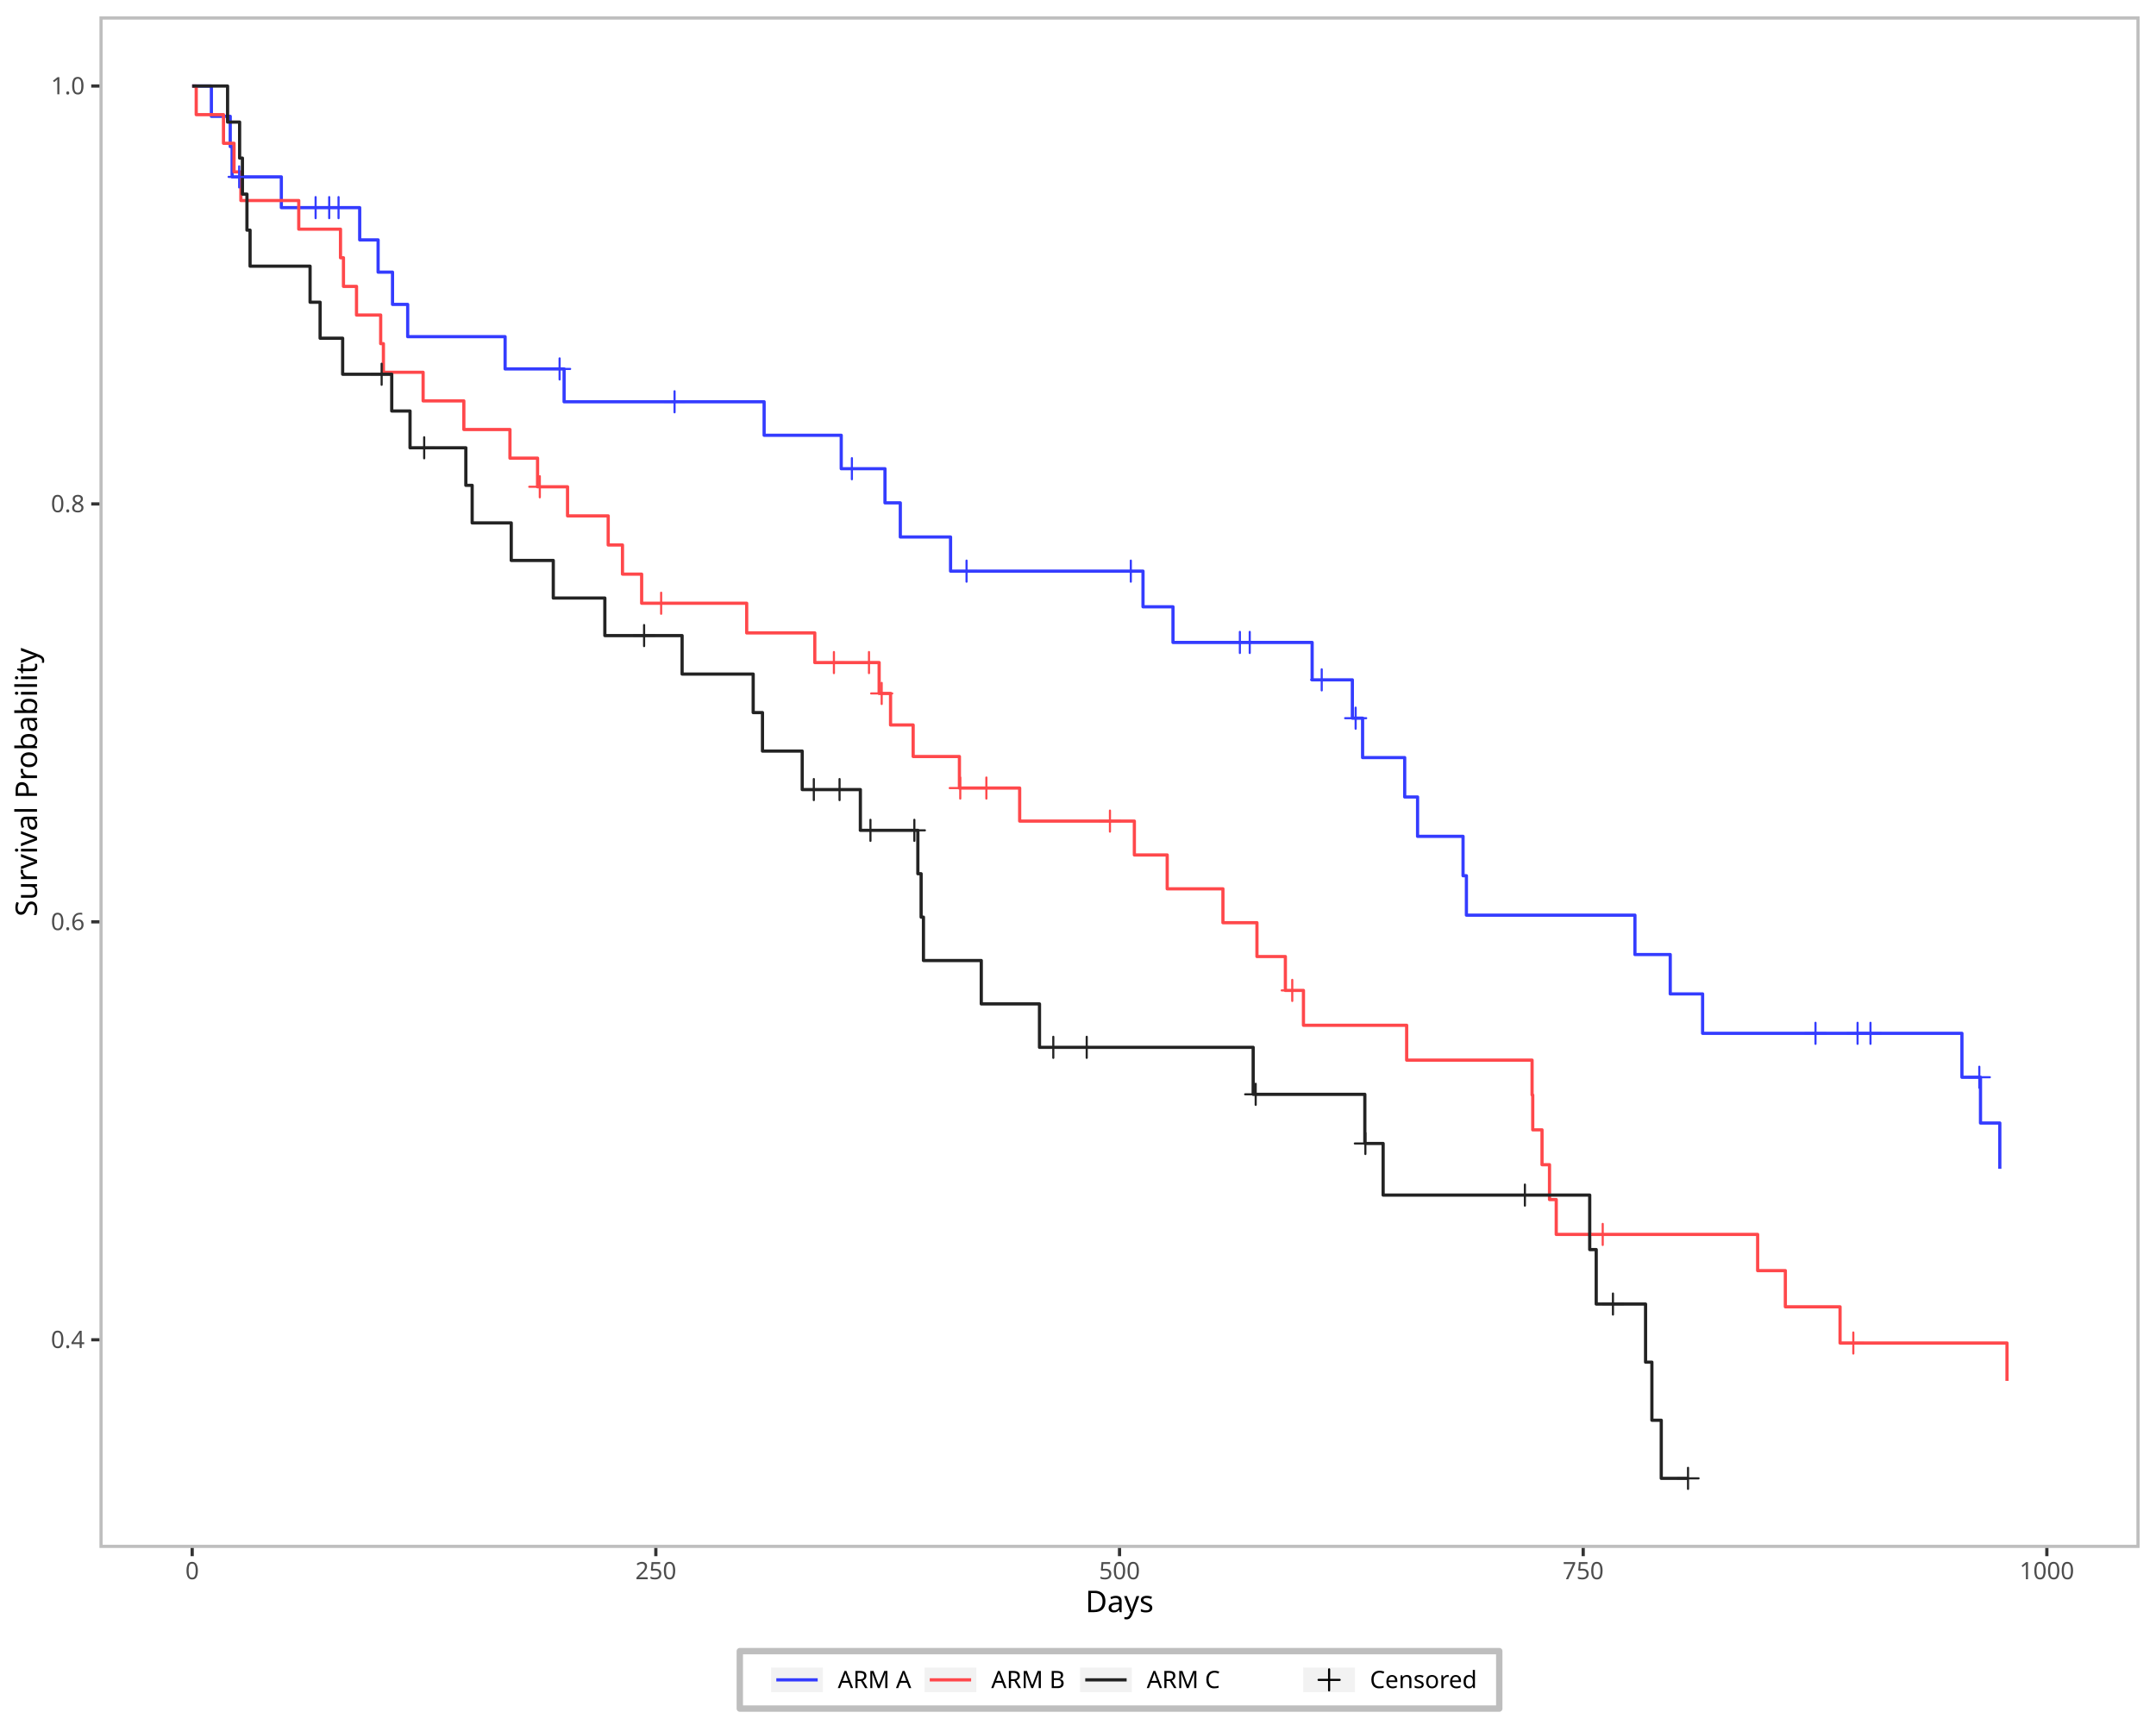
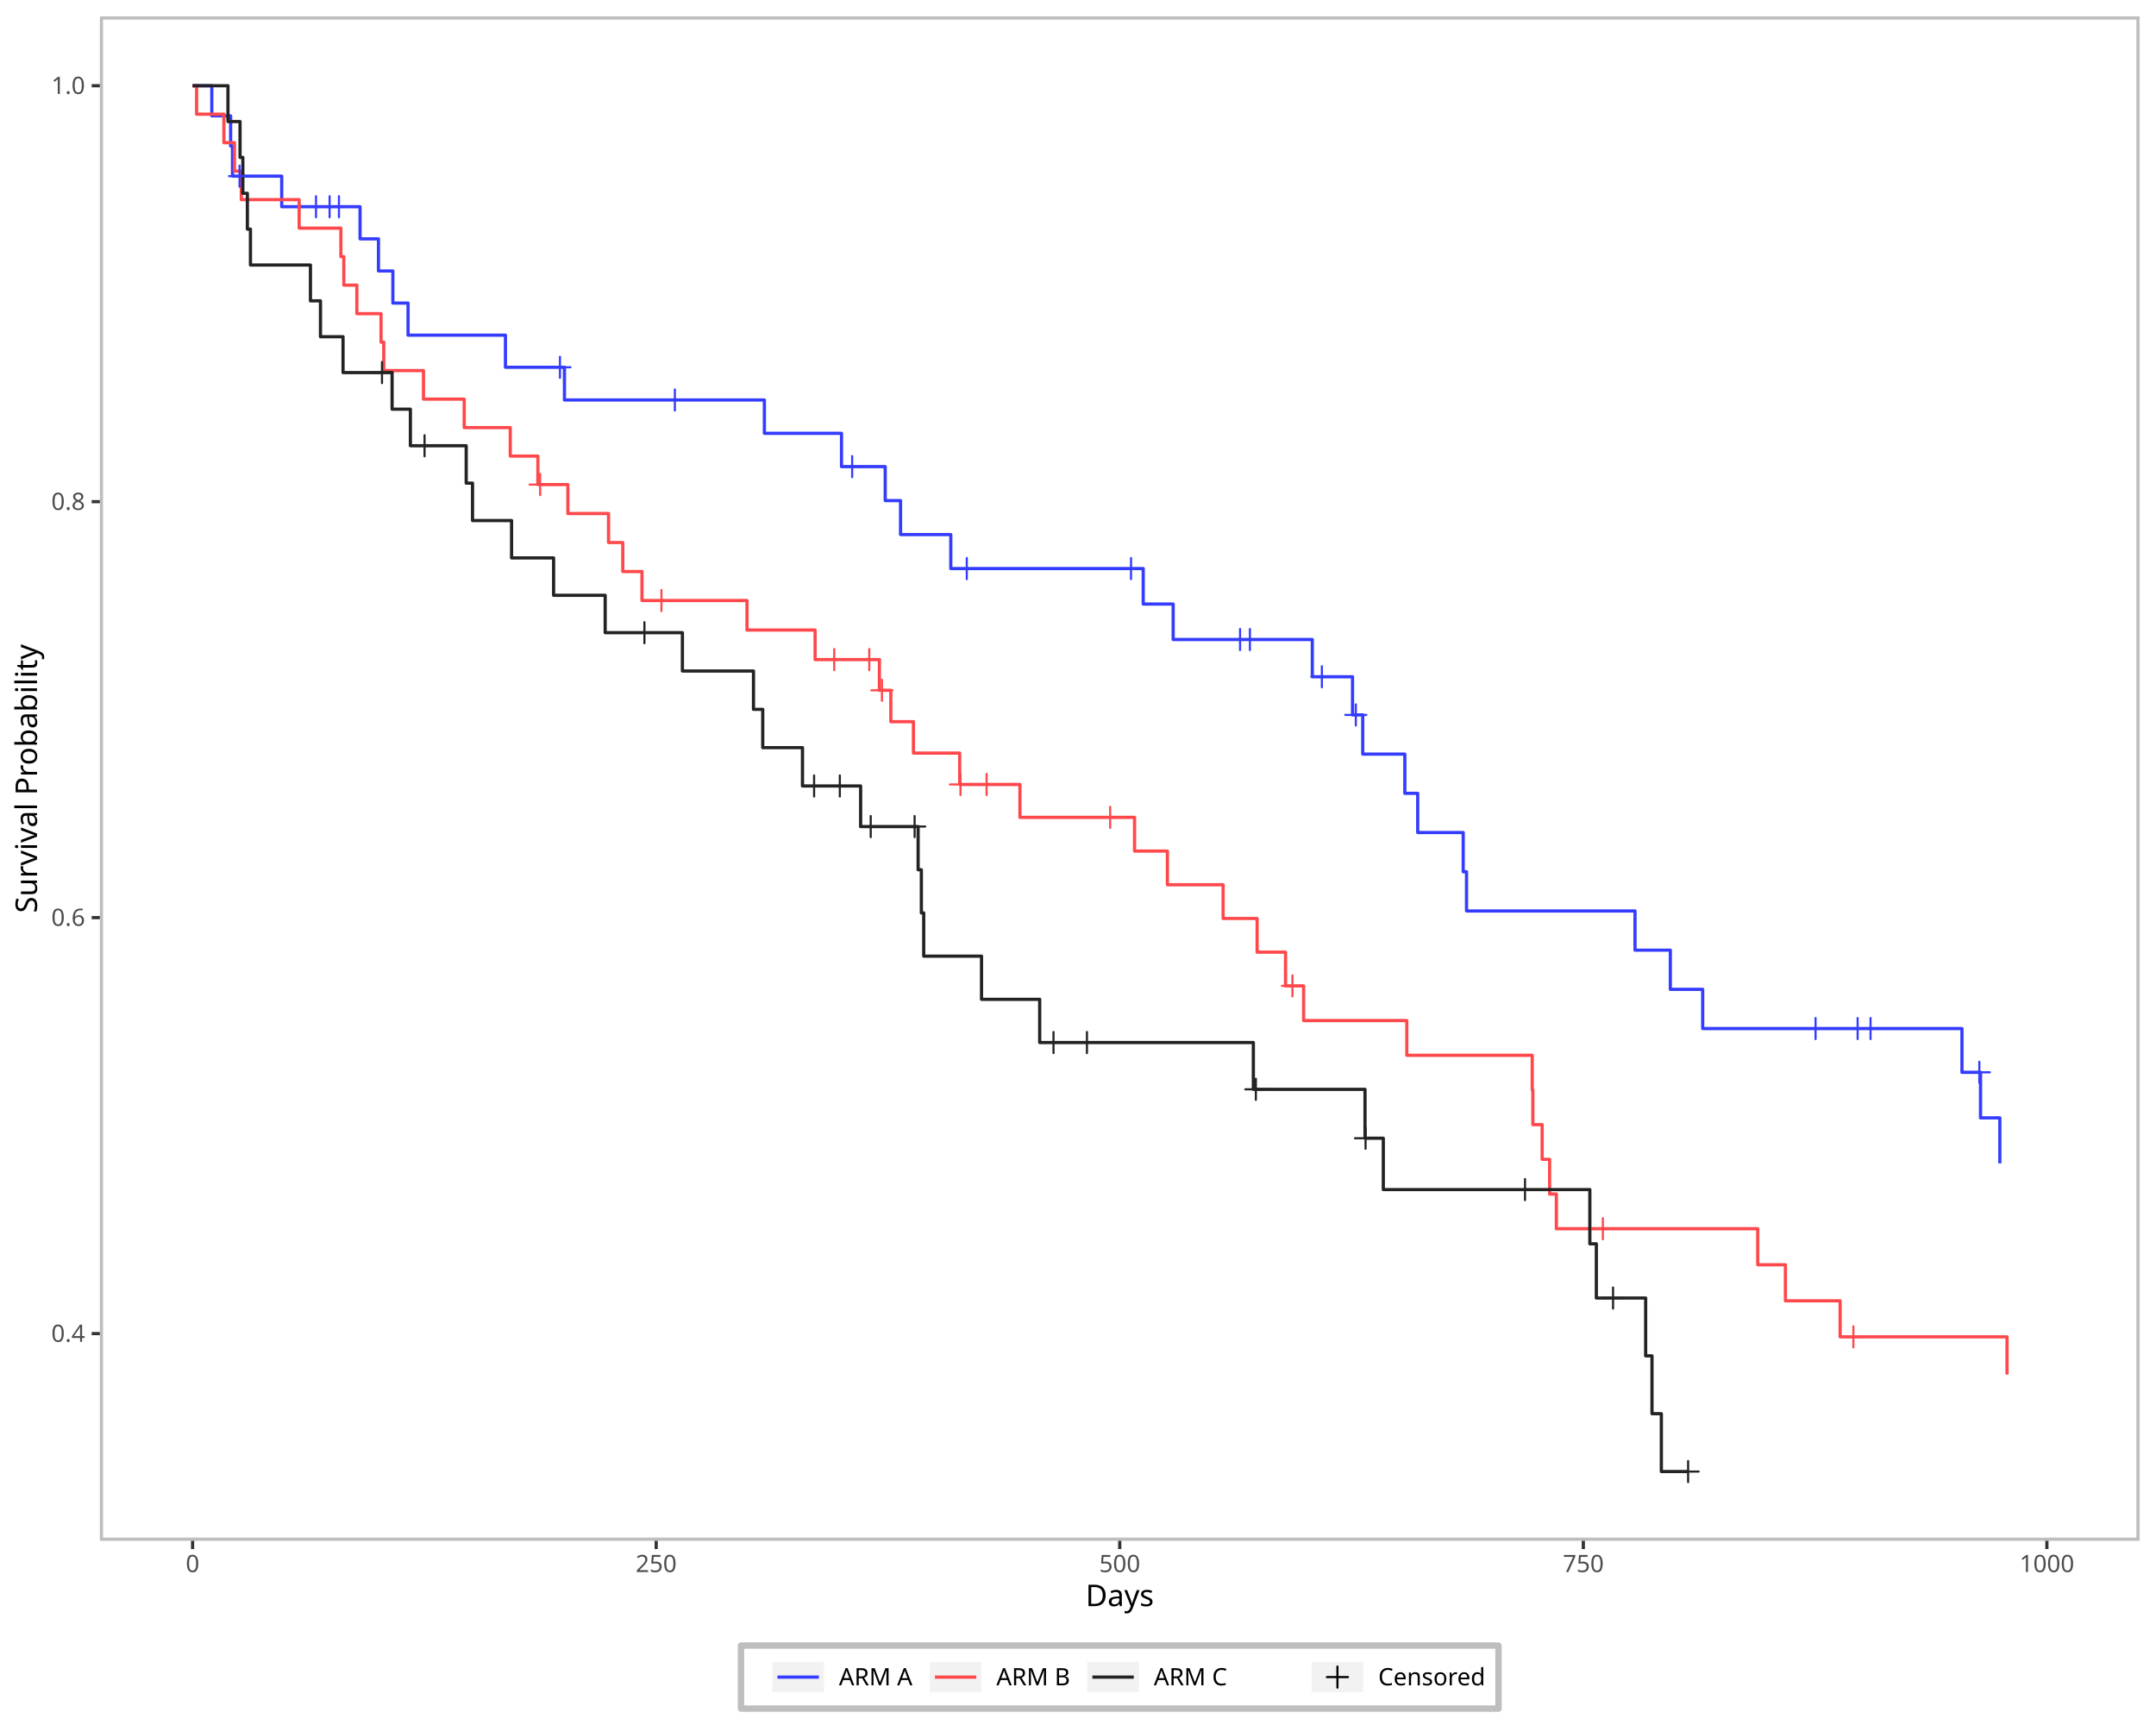
<svg xmlns="http://www.w3.org/2000/svg" class="svglite" data-engine-version="2.0" width="720.00pt" height="576.00pt" viewBox="0 0 720.00 576.00">
  <defs>
    <style type="text/css">
    .svglite line, .svglite polyline, .svglite polygon, .svglite path, .svglite rect, .svglite circle {
      fill: none;
      stroke: #000000;
      stroke-linecap: round;
      stroke-linejoin: round;
      stroke-miterlimit: 10.00;
    }
  </style>
  </defs>
  <rect width="100%" height="100%" style="stroke: none; fill: #FFFFFF;" />
  <defs>
    <clipPath id="cpMC4wMHw3MjAuMDB8MC4wMHw1NzYuMDA=">
      <rect x="0.00" y="0.00" width="720.00" height="576.00" />
    </clipPath>
  </defs>
  <g clip-path="url(#cpMC4wMHw3MjAuMDB8MC4wMHw1NzYuMDA=)">
    <rect x="0.00" y="0.00" width="720.00" height="576.00" style="stroke-width: 1.07; stroke: #FFFFFF; fill: #FFFFFF;" />
  </g>
  <defs>
-     <clipPath id="cpMzMuMjF8NzE0LjUyfDUuNDh8NTE2Ljg5">
-       <rect x="33.21" y="5.48" width="681.31" height="511.41" />
+     <clipPath id="cpMzMuMzV8NzE0LjUyfDUuNDh8NTE0LjUw">
+       <rect x="33.35" y="5.48" width="681.17" height="509.02" />
    </clipPath>
  </defs>
-   <g clip-path="url(#cpMzMuMjF8NzE0LjUyfDUuNDh8NTE2Ljg5)">
-     <polyline points="64.18,516.89 64.18,5.48 " style="stroke-width: 4.27; stroke: #FFFFFF; stroke-linecap: butt;" />
-     <polyline points="219.02,516.89 219.02,5.48 " style="stroke-width: 4.27; stroke: #FFFFFF; stroke-linecap: butt;" />
-     <polyline points="373.87,516.89 373.87,5.48 " style="stroke-width: 4.27; stroke: #FFFFFF; stroke-linecap: butt;" />
-     <polyline points="528.71,516.89 528.71,5.48 " style="stroke-width: 4.27; stroke: #FFFFFF; stroke-linecap: butt;" />
-     <polyline points="683.55,516.89 683.55,5.48 " style="stroke-width: 4.27; stroke: #FFFFFF; stroke-linecap: butt;" />
-     <line x1="33.21" y1="726.46" x2="714.52" y2="726.46" style="stroke-width: 1.07; stroke-linecap: butt;" />
-     <polyline points="64.18,28.73 70.59,28.73 70.59,38.84 76.89,38.84 76.89,48.95 77.51,48.95 77.51,59.06 79.87,59.06 79.87,59.06 93.95,59.06 93.95,69.33 105.40,69.33 105.40,69.33 109.94,69.33 109.94,69.33 113.06,69.33 113.06,69.33 120.12,69.33 120.12,80.10 126.27,80.10 126.27,90.87 131.08,90.87 131.08,101.65 136.15,101.65 136.15,112.42 168.68,112.42 168.68,123.19 186.88,123.19 186.88,123.19 188.38,123.19 188.38,134.16 225.27,134.16 225.27,134.16 255.18,134.16 255.18,145.34 280.93,145.34 280.93,156.51 284.49,156.51 284.49,156.51 295.54,156.51 295.54,167.91 300.66,167.91 300.66,179.31 317.44,179.31 317.44,190.71 322.78,190.71 322.78,190.71 377.64,190.71 377.64,190.71 381.71,190.71 381.71,202.62 391.72,202.62 391.72,214.52 414.06,214.52 414.06,214.52 417.35,214.52 417.35,214.52 438.19,214.52 438.19,227.01 441.39,227.01 441.39,227.01 451.62,227.01 451.62,239.81 452.72,239.81 452.72,239.81 455.04,239.81 455.04,252.97 469.10,252.97 469.10,266.12 473.40,266.12 473.40,279.27 488.59,279.27 488.59,292.42 489.71,292.42 489.71,305.58 545.99,305.58 545.99,318.73 557.78,318.73 557.78,331.88 568.59,331.88 568.59,345.04 606.29,345.04 606.29,345.04 620.34,345.04 620.34,345.04 624.65,345.04 624.65,345.04 655.19,345.04 655.19,359.71 660.99,359.71 660.99,359.71 661.39,359.71 661.39,374.99 667.84,374.99 667.84,390.27 " style="stroke-width: 1.07; stroke: #343CFF; stroke-linecap: butt;" />
-     <polyline points="64.18,28.73 65.53,28.73 65.53,38.28 74.63,38.28 74.63,47.84 78.15,47.84 78.15,57.40 80.44,57.40 80.44,66.96 99.77,66.96 99.77,76.52 113.71,76.52 113.71,86.07 114.70,86.07 114.70,95.63 119.06,95.63 119.06,105.19 127.13,105.19 127.13,114.75 128.04,114.75 128.04,124.31 141.30,124.31 141.30,133.86 154.90,133.86 154.90,143.42 170.30,143.42 170.30,152.98 179.52,152.98 179.52,162.54 180.27,162.54 180.27,162.54 189.53,162.54 189.53,172.26 203.11,172.26 203.11,181.98 207.88,181.98 207.88,191.71 214.28,191.71 214.28,201.43 220.79,201.43 220.79,201.43 249.36,201.43 249.36,211.34 272.10,211.34 272.10,221.24 278.49,221.24 278.49,221.24 290.20,221.24 290.20,221.24 293.59,221.24 293.59,231.55 294.44,231.55 294.44,231.55 297.40,231.55 297.40,242.08 304.95,242.08 304.95,252.61 320.40,252.61 320.40,263.14 320.68,263.14 320.68,263.14 329.40,263.14 329.40,263.14 340.52,263.14 340.52,274.17 370.67,274.17 370.67,274.17 378.82,274.17 378.82,285.48 389.79,285.48 389.79,296.79 408.40,296.79 408.40,308.10 419.76,308.10 419.76,319.40 429.25,319.40 429.25,330.71 431.55,330.71 431.55,330.71 435.29,330.71 435.29,342.35 469.76,342.35 469.76,353.99 511.64,353.99 511.64,365.63 511.86,365.63 511.86,377.27 514.96,377.27 514.96,388.91 517.46,388.91 517.46,400.55 519.71,400.55 519.71,412.19 535.23,412.19 535.23,412.19 586.97,412.19 586.97,424.28 596.22,424.28 596.22,436.36 614.49,436.36 614.49,448.45 618.92,448.45 618.92,448.45 670.24,448.45 670.24,461.09 " style="stroke-width: 1.07; stroke: #FF484B; stroke-linecap: butt;" />
-     <polyline points="64.18,28.73 76.00,28.73 76.00,40.76 80.02,40.76 80.02,52.79 80.96,52.79 80.96,64.82 82.47,64.82 82.47,76.85 83.51,76.85 83.51,88.88 103.55,88.88 103.55,100.91 106.90,100.91 106.90,112.94 114.43,112.94 114.43,124.97 127.45,124.97 127.45,124.97 130.82,124.97 130.82,137.24 136.93,137.24 136.93,149.52 141.66,149.52 141.66,149.52 155.57,149.52 155.57,162.06 157.68,162.06 157.68,174.60 170.73,174.60 170.73,187.14 184.77,187.14 184.77,199.69 201.99,199.69 201.99,212.23 215.10,212.23 215.10,212.23 227.79,212.23 227.79,225.08 251.53,225.08 251.53,237.94 254.63,237.94 254.63,250.80 267.90,250.80 267.90,263.65 271.78,263.65 271.78,263.65 280.37,263.65 280.37,263.65 287.32,263.65 287.32,277.26 290.69,277.26 290.69,277.26 305.35,277.26 305.35,277.26 306.52,277.26 306.52,291.75 307.61,291.75 307.61,306.24 308.39,306.24 308.39,320.73 327.70,320.73 327.70,335.22 347.14,335.22 347.14,349.72 351.75,349.72 351.75,349.72 362.91,349.72 362.91,349.72 418.50,349.72 418.50,365.41 419.34,365.41 419.34,365.41 455.79,365.41 455.79,381.82 455.97,381.82 455.97,381.82 461.90,381.82 461.90,399.06 509.24,399.06 509.24,399.06 530.89,399.06 530.89,417.25 533.06,417.25 533.06,435.44 538.65,435.44 538.65,435.44 549.54,435.44 549.54,454.84 551.65,454.84 551.65,474.24 554.78,474.24 554.78,493.64 563.72,493.64 563.72,493.64 " style="stroke-width: 1.07; stroke: #232323; stroke-linecap: butt;" />
-     <line x1="76.35" y1="59.06" x2="83.39" y2="59.06" style="stroke-width: 0.71; stroke: #343CFF;" />
-     <line x1="79.87" y1="62.58" x2="79.87" y2="55.54" style="stroke-width: 0.71; stroke: #343CFF;" />
-     <line x1="101.88" y1="69.33" x2="108.92" y2="69.33" style="stroke-width: 0.71; stroke: #343CFF;" />
-     <line x1="105.40" y1="72.85" x2="105.40" y2="65.81" style="stroke-width: 0.71; stroke: #343CFF;" />
-     <line x1="106.42" y1="69.33" x2="113.46" y2="69.33" style="stroke-width: 0.71; stroke: #343CFF;" />
-     <line x1="109.94" y1="72.85" x2="109.94" y2="65.81" style="stroke-width: 0.71; stroke: #343CFF;" />
-     <line x1="109.54" y1="69.33" x2="116.58" y2="69.33" style="stroke-width: 0.71; stroke: #343CFF;" />
-     <line x1="113.06" y1="72.85" x2="113.06" y2="65.81" style="stroke-width: 0.71; stroke: #343CFF;" />
-     <line x1="183.37" y1="123.19" x2="190.40" y2="123.19" style="stroke-width: 0.71; stroke: #343CFF;" />
-     <line x1="186.88" y1="126.71" x2="186.88" y2="119.67" style="stroke-width: 0.71; stroke: #343CFF;" />
-     <line x1="221.75" y1="134.16" x2="228.78" y2="134.16" style="stroke-width: 0.71; stroke: #343CFF;" />
-     <line x1="225.27" y1="137.68" x2="225.27" y2="130.64" style="stroke-width: 0.71; stroke: #343CFF;" />
-     <line x1="280.97" y1="156.51" x2="288.01" y2="156.51" style="stroke-width: 0.71; stroke: #343CFF;" />
-     <line x1="284.49" y1="160.03" x2="284.49" y2="152.99" style="stroke-width: 0.71; stroke: #343CFF;" />
-     <line x1="319.26" y1="190.71" x2="326.30" y2="190.71" style="stroke-width: 0.71; stroke: #343CFF;" />
-     <line x1="322.78" y1="194.23" x2="322.78" y2="187.19" style="stroke-width: 0.71; stroke: #343CFF;" />
-     <line x1="374.12" y1="190.71" x2="381.16" y2="190.71" style="stroke-width: 0.71; stroke: #343CFF;" />
-     <line x1="377.64" y1="194.23" x2="377.64" y2="187.19" style="stroke-width: 0.71; stroke: #343CFF;" />
-     <line x1="410.54" y1="214.52" x2="417.58" y2="214.52" style="stroke-width: 0.71; stroke: #343CFF;" />
-     <line x1="414.06" y1="218.04" x2="414.06" y2="211.00" style="stroke-width: 0.71; stroke: #343CFF;" />
-     <line x1="413.83" y1="214.52" x2="420.87" y2="214.52" style="stroke-width: 0.71; stroke: #343CFF;" />
-     <line x1="417.35" y1="218.04" x2="417.35" y2="211.00" style="stroke-width: 0.71; stroke: #343CFF;" />
-     <line x1="437.87" y1="227.01" x2="444.91" y2="227.01" style="stroke-width: 0.71; stroke: #343CFF;" />
-     <line x1="441.39" y1="230.53" x2="441.39" y2="223.49" style="stroke-width: 0.71; stroke: #343CFF;" />
-     <line x1="449.21" y1="239.81" x2="456.24" y2="239.81" style="stroke-width: 0.71; stroke: #343CFF;" />
-     <line x1="452.72" y1="243.33" x2="452.72" y2="236.29" style="stroke-width: 0.71; stroke: #343CFF;" />
-     <line x1="602.77" y1="345.04" x2="609.81" y2="345.04" style="stroke-width: 0.71; stroke: #343CFF;" />
-     <line x1="606.29" y1="348.55" x2="606.29" y2="341.52" style="stroke-width: 0.71; stroke: #343CFF;" />
-     <line x1="616.82" y1="345.04" x2="623.85" y2="345.04" style="stroke-width: 0.71; stroke: #343CFF;" />
-     <line x1="620.34" y1="348.55" x2="620.34" y2="341.52" style="stroke-width: 0.71; stroke: #343CFF;" />
-     <line x1="621.13" y1="345.04" x2="628.17" y2="345.04" style="stroke-width: 0.71; stroke: #343CFF;" />
-     <line x1="624.65" y1="348.55" x2="624.65" y2="341.52" style="stroke-width: 0.71; stroke: #343CFF;" />
-     <line x1="657.47" y1="359.71" x2="664.51" y2="359.71" style="stroke-width: 0.71; stroke: #343CFF;" />
-     <line x1="660.99" y1="363.22" x2="660.99" y2="356.19" style="stroke-width: 0.71; stroke: #343CFF;" />
-     <line x1="176.75" y1="162.54" x2="183.79" y2="162.54" style="stroke-width: 0.71; stroke: #FF484B;" />
-     <line x1="180.27" y1="166.06" x2="180.27" y2="159.02" style="stroke-width: 0.71; stroke: #FF484B;" />
-     <line x1="217.27" y1="201.43" x2="224.31" y2="201.43" style="stroke-width: 0.71; stroke: #FF484B;" />
-     <line x1="220.79" y1="204.95" x2="220.79" y2="197.91" style="stroke-width: 0.71; stroke: #FF484B;" />
-     <line x1="274.97" y1="221.24" x2="282.01" y2="221.24" style="stroke-width: 0.71; stroke: #FF484B;" />
-     <line x1="278.49" y1="224.76" x2="278.49" y2="217.72" style="stroke-width: 0.71; stroke: #FF484B;" />
-     <line x1="286.68" y1="221.24" x2="293.72" y2="221.24" style="stroke-width: 0.71; stroke: #FF484B;" />
-     <line x1="290.20" y1="224.76" x2="290.20" y2="217.72" style="stroke-width: 0.71; stroke: #FF484B;" />
-     <line x1="290.92" y1="231.55" x2="297.96" y2="231.55" style="stroke-width: 0.71; stroke: #FF484B;" />
-     <line x1="294.44" y1="235.07" x2="294.44" y2="228.03" style="stroke-width: 0.71; stroke: #FF484B;" />
-     <line x1="317.16" y1="263.14" x2="324.20" y2="263.14" style="stroke-width: 0.71; stroke: #FF484B;" />
-     <line x1="320.68" y1="266.66" x2="320.68" y2="259.62" style="stroke-width: 0.71; stroke: #FF484B;" />
-     <line x1="325.88" y1="263.14" x2="332.92" y2="263.14" style="stroke-width: 0.71; stroke: #FF484B;" />
-     <line x1="329.40" y1="266.66" x2="329.40" y2="259.62" style="stroke-width: 0.71; stroke: #FF484B;" />
-     <line x1="367.15" y1="274.17" x2="374.19" y2="274.17" style="stroke-width: 0.71; stroke: #FF484B;" />
-     <line x1="370.67" y1="277.69" x2="370.67" y2="270.66" style="stroke-width: 0.71; stroke: #FF484B;" />
-     <line x1="428.03" y1="330.71" x2="435.07" y2="330.71" style="stroke-width: 0.71; stroke: #FF484B;" />
-     <line x1="431.55" y1="334.23" x2="431.55" y2="327.19" style="stroke-width: 0.71; stroke: #FF484B;" />
-     <line x1="531.71" y1="412.19" x2="538.75" y2="412.19" style="stroke-width: 0.71; stroke: #FF484B;" />
-     <line x1="535.23" y1="415.71" x2="535.23" y2="408.67" style="stroke-width: 0.71; stroke: #FF484B;" />
-     <line x1="615.41" y1="448.45" x2="622.44" y2="448.45" style="stroke-width: 0.71; stroke: #FF484B;" />
-     <line x1="618.92" y1="451.97" x2="618.92" y2="444.93" style="stroke-width: 0.71; stroke: #FF484B;" />
-     <line x1="123.93" y1="124.97" x2="130.96" y2="124.97" style="stroke-width: 0.71; stroke: #232323;" />
-     <line x1="127.45" y1="128.48" x2="127.45" y2="121.45" style="stroke-width: 0.71; stroke: #232323;" />
-     <line x1="138.14" y1="149.52" x2="145.18" y2="149.52" style="stroke-width: 0.71; stroke: #232323;" />
-     <line x1="141.66" y1="153.04" x2="141.66" y2="146.00" style="stroke-width: 0.71; stroke: #232323;" />
-     <line x1="211.59" y1="212.23" x2="218.62" y2="212.23" style="stroke-width: 0.71; stroke: #232323;" />
-     <line x1="215.10" y1="215.75" x2="215.10" y2="208.71" style="stroke-width: 0.71; stroke: #232323;" />
-     <line x1="268.26" y1="263.65" x2="275.30" y2="263.65" style="stroke-width: 0.71; stroke: #232323;" />
-     <line x1="271.78" y1="267.17" x2="271.78" y2="260.13" style="stroke-width: 0.71; stroke: #232323;" />
-     <line x1="276.85" y1="263.65" x2="283.89" y2="263.65" style="stroke-width: 0.71; stroke: #232323;" />
-     <line x1="280.37" y1="267.17" x2="280.37" y2="260.13" style="stroke-width: 0.71; stroke: #232323;" />
-     <line x1="287.17" y1="277.26" x2="294.21" y2="277.26" style="stroke-width: 0.71; stroke: #232323;" />
-     <line x1="290.69" y1="280.78" x2="290.69" y2="273.74" style="stroke-width: 0.71; stroke: #232323;" />
-     <line x1="301.83" y1="277.26" x2="308.87" y2="277.26" style="stroke-width: 0.71; stroke: #232323;" />
-     <line x1="305.35" y1="280.78" x2="305.35" y2="273.74" style="stroke-width: 0.71; stroke: #232323;" />
-     <line x1="348.23" y1="349.72" x2="355.26" y2="349.72" style="stroke-width: 0.71; stroke: #232323;" />
-     <line x1="351.75" y1="353.23" x2="351.75" y2="346.20" style="stroke-width: 0.71; stroke: #232323;" />
-     <line x1="359.39" y1="349.72" x2="366.43" y2="349.72" style="stroke-width: 0.71; stroke: #232323;" />
-     <line x1="362.91" y1="353.23" x2="362.91" y2="346.20" style="stroke-width: 0.71; stroke: #232323;" />
-     <line x1="415.82" y1="365.41" x2="422.86" y2="365.41" style="stroke-width: 0.71; stroke: #232323;" />
-     <line x1="419.34" y1="368.93" x2="419.34" y2="361.89" style="stroke-width: 0.71; stroke: #232323;" />
-     <line x1="452.45" y1="381.82" x2="459.49" y2="381.82" style="stroke-width: 0.71; stroke: #232323;" />
-     <line x1="455.97" y1="385.34" x2="455.97" y2="378.31" style="stroke-width: 0.71; stroke: #232323;" />
-     <line x1="505.72" y1="399.06" x2="512.76" y2="399.06" style="stroke-width: 0.71; stroke: #232323;" />
-     <line x1="509.24" y1="402.58" x2="509.24" y2="395.54" style="stroke-width: 0.71; stroke: #232323;" />
-     <line x1="535.13" y1="435.44" x2="542.16" y2="435.44" style="stroke-width: 0.71; stroke: #232323;" />
-     <line x1="538.65" y1="438.95" x2="538.65" y2="431.92" style="stroke-width: 0.71; stroke: #232323;" />
-     <line x1="560.20" y1="493.64" x2="567.24" y2="493.64" style="stroke-width: 0.71; stroke: #232323;" />
-     <line x1="563.72" y1="497.16" x2="563.72" y2="490.12" style="stroke-width: 0.71; stroke: #232323;" />
-     <rect x="33.21" y="5.48" width="681.31" height="511.41" style="stroke-width: 2.13; stroke: #BEBEBE;" />
+   <g clip-path="url(#cpMzMuMzV8NzE0LjUyfDUuNDh8NTE0LjUw)">
+     <polyline points="64.32,514.50 64.32,5.48 " style="stroke-width: 4.27; stroke: #FFFFFF; stroke-linecap: butt;" />
+     <polyline points="219.13,514.50 219.13,5.48 " style="stroke-width: 4.27; stroke: #FFFFFF; stroke-linecap: butt;" />
+     <polyline points="373.94,514.50 373.94,5.48 " style="stroke-width: 4.27; stroke: #FFFFFF; stroke-linecap: butt;" />
+     <polyline points="528.75,514.50 528.75,5.48 " style="stroke-width: 4.27; stroke: #FFFFFF; stroke-linecap: butt;" />
+     <polyline points="683.56,514.50 683.56,5.48 " style="stroke-width: 4.27; stroke: #FFFFFF; stroke-linecap: butt;" />
+     <line x1="33.35" y1="723.10" x2="714.52" y2="723.10" style="stroke-width: 1.07; stroke-linecap: butt;" />
+     <polyline points="64.32,28.62 70.73,28.62 70.73,38.68 77.02,38.68 77.02,48.75 77.64,48.75 77.64,58.81 80.00,58.81 80.00,58.81 94.08,58.81 94.08,69.03 105.53,69.03 105.53,69.03 110.07,69.03 110.07,69.03 113.19,69.03 113.19,69.03 120.24,69.03 120.24,79.75 126.39,79.75 126.39,90.48 131.20,90.48 131.20,101.20 136.27,101.20 136.27,111.92 168.79,111.92 168.79,122.64 187.00,122.64 187.00,122.64 188.50,122.64 188.50,133.56 225.37,133.56 225.37,133.56 255.27,133.56 255.27,144.69 281.02,144.69 281.02,155.81 284.58,155.81 284.58,155.81 295.62,155.81 295.62,167.15 300.74,167.15 300.74,178.50 317.52,178.50 317.52,189.85 322.86,189.85 322.86,189.85 377.71,189.85 377.71,189.85 381.78,189.85 381.78,201.70 391.78,201.70 391.78,213.55 414.12,213.55 414.12,213.55 417.41,213.55 417.41,213.55 438.25,213.55 438.25,225.98 441.45,225.98 441.45,225.98 451.68,225.98 451.68,238.72 452.78,238.72 452.78,238.72 455.09,238.72 455.09,251.81 469.15,251.81 469.15,264.90 473.45,264.90 473.45,278.00 488.64,278.00 488.64,291.09 489.75,291.09 489.75,304.18 546.02,304.18 546.02,317.27 557.81,317.27 557.81,330.36 568.62,330.36 568.62,343.45 606.31,343.45 606.31,343.45 620.36,343.45 620.36,343.45 624.67,343.45 624.67,343.45 655.20,343.45 655.20,358.06 661.00,358.06 661.00,358.06 661.40,358.06 661.40,373.27 667.85,373.27 667.85,388.48 " style="stroke-width: 1.07; stroke: #343CFF; stroke-linecap: butt;" />
+     <polyline points="64.32,28.62 65.66,28.62 65.66,38.13 74.77,38.13 74.77,47.64 78.29,47.64 78.29,57.16 80.58,57.16 80.58,66.67 99.90,66.67 99.90,76.18 113.84,76.18 113.84,85.70 114.82,85.70 114.82,95.21 119.18,95.21 119.18,104.73 127.25,104.73 127.25,114.24 128.16,114.24 128.16,123.75 141.42,123.75 141.42,133.27 155.02,133.27 155.02,142.78 170.41,142.78 170.41,152.29 179.63,152.29 179.63,161.81 180.38,161.81 180.38,161.81 189.64,161.81 189.64,171.48 203.22,171.48 203.22,181.16 207.99,181.16 207.99,190.84 214.39,190.84 214.39,200.52 220.89,200.52 220.89,200.52 249.46,200.52 249.46,210.38 272.20,210.38 272.20,220.24 278.58,220.24 278.58,220.24 290.29,220.24 290.29,220.24 293.68,220.24 293.68,230.50 294.53,230.50 294.53,230.50 297.49,230.50 297.49,240.98 305.04,240.98 305.04,251.46 320.49,251.46 320.49,261.94 320.76,261.94 320.76,261.94 329.48,261.94 329.48,261.94 340.60,261.94 340.60,272.92 370.74,272.92 370.74,272.92 378.89,272.92 378.89,284.18 389.86,284.18 389.86,295.43 408.46,295.43 408.46,306.69 419.82,306.69 419.82,317.94 429.31,317.94 429.31,329.20 431.61,329.20 431.61,329.20 435.35,329.20 435.35,340.78 469.81,340.78 469.81,352.37 511.69,352.37 511.69,363.95 511.90,363.95 511.90,375.54 515.00,375.54 515.00,387.12 517.50,387.12 517.50,398.71 519.75,398.71 519.75,410.29 535.27,410.29 535.27,410.29 587.00,410.29 587.00,422.33 596.24,422.33 596.24,434.36 614.51,434.36 614.51,446.39 618.94,446.39 618.94,446.39 670.25,446.39 670.25,458.97 " style="stroke-width: 1.07; stroke: #FF484B; stroke-linecap: butt;" />
+     <polyline points="64.32,28.62 76.13,28.62 76.13,40.59 80.16,40.59 80.16,52.56 81.10,52.56 81.10,64.54 82.61,64.54 82.61,76.51 83.64,76.51 83.64,88.49 103.67,88.49 103.67,100.46 107.02,100.46 107.02,112.43 114.56,112.43 114.56,124.41 127.57,124.41 127.57,124.41 130.94,124.41 130.94,136.63 137.05,136.63 137.05,148.84 141.78,148.84 141.78,148.84 155.69,148.84 155.69,161.33 157.80,161.33 157.80,173.81 170.84,173.81 170.84,186.30 184.88,186.30 184.88,198.78 202.10,198.78 202.10,211.26 215.21,211.26 215.21,211.26 227.89,211.26 227.89,224.06 251.63,224.06 251.63,236.86 254.72,236.86 254.72,249.65 267.99,249.65 267.99,262.45 271.87,262.45 271.87,262.45 280.46,262.45 280.46,262.45 287.41,262.45 287.41,276.00 290.78,276.00 290.78,276.00 305.44,276.00 305.44,276.00 306.61,276.00 306.61,290.42 307.69,290.42 307.69,304.84 308.48,304.84 308.48,319.27 327.78,319.27 327.78,333.69 347.21,333.69 347.21,348.11 351.82,348.11 351.82,348.11 362.99,348.11 362.99,348.11 418.56,348.11 418.56,363.74 419.40,363.74 419.40,363.74 455.85,363.74 455.85,380.07 456.03,380.07 456.03,380.07 461.96,380.07 461.96,397.22 509.28,397.22 509.28,397.22 530.93,397.22 530.93,415.33 533.10,415.33 533.10,433.43 538.68,433.43 538.68,433.43 549.57,433.43 549.57,452.74 551.68,452.74 551.68,472.05 554.81,472.05 554.81,491.37 563.75,491.37 563.75,491.37 " style="stroke-width: 1.07; stroke: #232323; stroke-linecap: butt;" />
+     <line x1="76.48" y1="58.81" x2="83.52" y2="58.81" style="stroke-width: 0.71; stroke: #343CFF;" />
+     <line x1="80.00" y1="62.33" x2="80.00" y2="55.29" style="stroke-width: 0.71; stroke: #343CFF;" />
+     <line x1="102.01" y1="69.03" x2="109.05" y2="69.03" style="stroke-width: 0.71; stroke: #343CFF;" />
+     <line x1="105.53" y1="72.55" x2="105.53" y2="65.51" style="stroke-width: 0.71; stroke: #343CFF;" />
+     <line x1="106.55" y1="69.03" x2="113.59" y2="69.03" style="stroke-width: 0.71; stroke: #343CFF;" />
+     <line x1="110.07" y1="72.55" x2="110.07" y2="65.51" style="stroke-width: 0.71; stroke: #343CFF;" />
+     <line x1="109.67" y1="69.03" x2="116.70" y2="69.03" style="stroke-width: 0.71; stroke: #343CFF;" />
+     <line x1="113.19" y1="72.55" x2="113.19" y2="65.51" style="stroke-width: 0.71; stroke: #343CFF;" />
+     <line x1="183.48" y1="122.64" x2="190.51" y2="122.64" style="stroke-width: 0.71; stroke: #343CFF;" />
+     <line x1="187.00" y1="126.16" x2="187.00" y2="119.13" style="stroke-width: 0.71; stroke: #343CFF;" />
+     <line x1="221.85" y1="133.56" x2="228.89" y2="133.56" style="stroke-width: 0.71; stroke: #343CFF;" />
+     <line x1="225.37" y1="137.08" x2="225.37" y2="130.04" style="stroke-width: 0.71; stroke: #343CFF;" />
+     <line x1="281.06" y1="155.81" x2="288.10" y2="155.81" style="stroke-width: 0.71; stroke: #343CFF;" />
+     <line x1="284.58" y1="159.33" x2="284.58" y2="152.29" style="stroke-width: 0.71; stroke: #343CFF;" />
+     <line x1="319.34" y1="189.85" x2="326.38" y2="189.85" style="stroke-width: 0.71; stroke: #343CFF;" />
+     <line x1="322.86" y1="193.37" x2="322.86" y2="186.33" style="stroke-width: 0.71; stroke: #343CFF;" />
+     <line x1="374.19" y1="189.85" x2="381.23" y2="189.85" style="stroke-width: 0.71; stroke: #343CFF;" />
+     <line x1="377.71" y1="193.37" x2="377.71" y2="186.33" style="stroke-width: 0.71; stroke: #343CFF;" />
+     <line x1="410.60" y1="213.55" x2="417.64" y2="213.55" style="stroke-width: 0.71; stroke: #343CFF;" />
+     <line x1="414.12" y1="217.07" x2="414.12" y2="210.03" style="stroke-width: 0.71; stroke: #343CFF;" />
+     <line x1="413.89" y1="213.55" x2="420.93" y2="213.55" style="stroke-width: 0.71; stroke: #343CFF;" />
+     <line x1="417.41" y1="217.07" x2="417.41" y2="210.03" style="stroke-width: 0.71; stroke: #343CFF;" />
+     <line x1="437.93" y1="225.98" x2="444.97" y2="225.98" style="stroke-width: 0.71; stroke: #343CFF;" />
+     <line x1="441.45" y1="229.49" x2="441.45" y2="222.46" style="stroke-width: 0.71; stroke: #343CFF;" />
+     <line x1="449.26" y1="238.72" x2="456.30" y2="238.72" style="stroke-width: 0.71; stroke: #343CFF;" />
+     <line x1="452.78" y1="242.24" x2="452.78" y2="235.20" style="stroke-width: 0.71; stroke: #343CFF;" />
+     <line x1="602.79" y1="343.45" x2="609.83" y2="343.45" style="stroke-width: 0.71; stroke: #343CFF;" />
+     <line x1="606.31" y1="346.97" x2="606.31" y2="339.93" style="stroke-width: 0.71; stroke: #343CFF;" />
+     <line x1="616.84" y1="343.45" x2="623.87" y2="343.45" style="stroke-width: 0.71; stroke: #343CFF;" />
+     <line x1="620.36" y1="346.97" x2="620.36" y2="339.93" style="stroke-width: 0.71; stroke: #343CFF;" />
+     <line x1="621.15" y1="343.45" x2="628.19" y2="343.45" style="stroke-width: 0.71; stroke: #343CFF;" />
+     <line x1="624.67" y1="346.97" x2="624.67" y2="339.93" style="stroke-width: 0.71; stroke: #343CFF;" />
+     <line x1="657.49" y1="358.06" x2="664.52" y2="358.06" style="stroke-width: 0.71; stroke: #343CFF;" />
+     <line x1="661.00" y1="361.57" x2="661.00" y2="354.54" style="stroke-width: 0.71; stroke: #343CFF;" />
+     <line x1="176.86" y1="161.81" x2="183.90" y2="161.81" style="stroke-width: 0.71; stroke: #FF484B;" />
+     <line x1="180.38" y1="165.33" x2="180.38" y2="158.29" style="stroke-width: 0.71; stroke: #FF484B;" />
+     <line x1="217.37" y1="200.52" x2="224.41" y2="200.52" style="stroke-width: 0.71; stroke: #FF484B;" />
+     <line x1="220.89" y1="204.04" x2="220.89" y2="197.00" style="stroke-width: 0.71; stroke: #FF484B;" />
+     <line x1="275.07" y1="220.24" x2="282.10" y2="220.24" style="stroke-width: 0.71; stroke: #FF484B;" />
+     <line x1="278.58" y1="223.76" x2="278.58" y2="216.72" style="stroke-width: 0.71; stroke: #FF484B;" />
+     <line x1="286.77" y1="220.24" x2="293.81" y2="220.24" style="stroke-width: 0.71; stroke: #FF484B;" />
+     <line x1="290.29" y1="223.76" x2="290.29" y2="216.72" style="stroke-width: 0.71; stroke: #FF484B;" />
+     <line x1="291.01" y1="230.50" x2="298.05" y2="230.50" style="stroke-width: 0.71; stroke: #FF484B;" />
+     <line x1="294.53" y1="234.02" x2="294.53" y2="226.98" style="stroke-width: 0.71; stroke: #FF484B;" />
+     <line x1="317.24" y1="261.94" x2="324.28" y2="261.94" style="stroke-width: 0.71; stroke: #FF484B;" />
+     <line x1="320.76" y1="265.46" x2="320.76" y2="258.42" style="stroke-width: 0.71; stroke: #FF484B;" />
+     <line x1="325.96" y1="261.94" x2="333.00" y2="261.94" style="stroke-width: 0.71; stroke: #FF484B;" />
+     <line x1="329.48" y1="265.46" x2="329.48" y2="258.42" style="stroke-width: 0.71; stroke: #FF484B;" />
+     <line x1="367.22" y1="272.92" x2="374.26" y2="272.92" style="stroke-width: 0.71; stroke: #FF484B;" />
+     <line x1="370.74" y1="276.44" x2="370.74" y2="269.40" style="stroke-width: 0.71; stroke: #FF484B;" />
+     <line x1="428.09" y1="329.20" x2="435.13" y2="329.20" style="stroke-width: 0.71; stroke: #FF484B;" />
+     <line x1="431.61" y1="332.71" x2="431.61" y2="325.68" style="stroke-width: 0.71; stroke: #FF484B;" />
+     <line x1="531.75" y1="410.29" x2="538.79" y2="410.29" style="stroke-width: 0.71; stroke: #FF484B;" />
+     <line x1="535.27" y1="413.81" x2="535.27" y2="406.78" style="stroke-width: 0.71; stroke: #FF484B;" />
+     <line x1="615.43" y1="446.39" x2="622.46" y2="446.39" style="stroke-width: 0.71; stroke: #FF484B;" />
+     <line x1="618.94" y1="449.91" x2="618.94" y2="442.87" style="stroke-width: 0.71; stroke: #FF484B;" />
+     <line x1="124.05" y1="124.41" x2="131.09" y2="124.41" style="stroke-width: 0.71; stroke: #232323;" />
+     <line x1="127.57" y1="127.93" x2="127.57" y2="120.89" style="stroke-width: 0.71; stroke: #232323;" />
+     <line x1="138.26" y1="148.84" x2="145.30" y2="148.84" style="stroke-width: 0.71; stroke: #232323;" />
+     <line x1="141.78" y1="152.36" x2="141.78" y2="145.33" style="stroke-width: 0.71; stroke: #232323;" />
+     <line x1="211.69" y1="211.26" x2="218.73" y2="211.26" style="stroke-width: 0.71; stroke: #232323;" />
+     <line x1="215.21" y1="214.78" x2="215.21" y2="207.75" style="stroke-width: 0.71; stroke: #232323;" />
+     <line x1="268.35" y1="262.45" x2="275.39" y2="262.45" style="stroke-width: 0.71; stroke: #232323;" />
+     <line x1="271.87" y1="265.97" x2="271.87" y2="258.93" style="stroke-width: 0.71; stroke: #232323;" />
+     <line x1="276.94" y1="262.45" x2="283.98" y2="262.45" style="stroke-width: 0.71; stroke: #232323;" />
+     <line x1="280.46" y1="265.97" x2="280.46" y2="258.93" style="stroke-width: 0.71; stroke: #232323;" />
+     <line x1="287.26" y1="276.00" x2="294.30" y2="276.00" style="stroke-width: 0.71; stroke: #232323;" />
+     <line x1="290.78" y1="279.52" x2="290.78" y2="272.48" style="stroke-width: 0.71; stroke: #232323;" />
+     <line x1="301.92" y1="276.00" x2="308.96" y2="276.00" style="stroke-width: 0.71; stroke: #232323;" />
+     <line x1="305.44" y1="279.52" x2="305.44" y2="272.48" style="stroke-width: 0.71; stroke: #232323;" />
+     <line x1="348.30" y1="348.11" x2="355.34" y2="348.11" style="stroke-width: 0.71; stroke: #232323;" />
+     <line x1="351.82" y1="351.63" x2="351.82" y2="344.59" style="stroke-width: 0.71; stroke: #232323;" />
+     <line x1="359.47" y1="348.11" x2="366.51" y2="348.11" style="stroke-width: 0.71; stroke: #232323;" />
+     <line x1="362.99" y1="351.63" x2="362.99" y2="344.59" style="stroke-width: 0.71; stroke: #232323;" />
+     <line x1="415.88" y1="363.74" x2="422.92" y2="363.74" style="stroke-width: 0.71; stroke: #232323;" />
+     <line x1="419.40" y1="367.26" x2="419.40" y2="360.22" style="stroke-width: 0.71; stroke: #232323;" />
+     <line x1="452.51" y1="380.07" x2="459.55" y2="380.07" style="stroke-width: 0.71; stroke: #232323;" />
+     <line x1="456.03" y1="383.59" x2="456.03" y2="376.55" style="stroke-width: 0.71; stroke: #232323;" />
+     <line x1="505.76" y1="397.22" x2="512.80" y2="397.22" style="stroke-width: 0.71; stroke: #232323;" />
+     <line x1="509.28" y1="400.74" x2="509.28" y2="393.70" style="stroke-width: 0.71; stroke: #232323;" />
+     <line x1="535.16" y1="433.43" x2="542.20" y2="433.43" style="stroke-width: 0.71; stroke: #232323;" />
+     <line x1="538.68" y1="436.95" x2="538.68" y2="429.91" style="stroke-width: 0.71; stroke: #232323;" />
+     <line x1="560.23" y1="491.37" x2="567.27" y2="491.37" style="stroke-width: 0.71; stroke: #232323;" />
+     <line x1="563.75" y1="494.89" x2="563.75" y2="487.85" style="stroke-width: 0.71; stroke: #232323;" />
+     <rect x="33.35" y="5.48" width="681.17" height="509.02" style="stroke-width: 2.13; stroke: #BEBEBE;" />
  </g>
  <g clip-path="url(#cpMC4wMHw3MjAuMDB8MC4wMHw1NzYuMDA=)">
-     <text x="28.28" y="450.12" text-anchor="end" style="font-size: 8.00px; fill: #4D4D4D; font-family: sans;" textLength="11.12px" lengthAdjust="spacingAndGlyphs">0.4</text>
-     <text x="28.28" y="310.57" text-anchor="end" style="font-size: 8.00px; fill: #4D4D4D; font-family: sans;" textLength="11.12px" lengthAdjust="spacingAndGlyphs">0.6</text>
-     <text x="28.28" y="171.03" text-anchor="end" style="font-size: 8.00px; fill: #4D4D4D; font-family: sans;" textLength="11.12px" lengthAdjust="spacingAndGlyphs">0.8</text>
-     <text x="28.28" y="31.48" text-anchor="end" style="font-size: 8.00px; fill: #4D4D4D; font-family: sans;" textLength="11.12px" lengthAdjust="spacingAndGlyphs">1.0</text>
-     <polyline points="30.47,447.37 33.21,447.37 " style="stroke-width: 1.07; stroke: #333333; stroke-linecap: butt;" />
-     <polyline points="30.47,307.82 33.21,307.82 " style="stroke-width: 1.07; stroke: #333333; stroke-linecap: butt;" />
-     <polyline points="30.47,168.27 33.21,168.27 " style="stroke-width: 1.07; stroke: #333333; stroke-linecap: butt;" />
-     <polyline points="30.47,28.73 33.21,28.73 " style="stroke-width: 1.07; stroke: #333333; stroke-linecap: butt;" />
-     <polyline points="64.18,519.63 64.18,516.89 " style="stroke-width: 1.07; stroke: #333333; stroke-linecap: butt;" />
-     <polyline points="219.02,519.63 219.02,516.89 " style="stroke-width: 1.07; stroke: #333333; stroke-linecap: butt;" />
-     <polyline points="373.87,519.63 373.87,516.89 " style="stroke-width: 1.07; stroke: #333333; stroke-linecap: butt;" />
-     <polyline points="528.71,519.63 528.71,516.89 " style="stroke-width: 1.07; stroke: #333333; stroke-linecap: butt;" />
-     <polyline points="683.55,519.63 683.55,516.89 " style="stroke-width: 1.07; stroke: #333333; stroke-linecap: butt;" />
-     <text x="64.18" y="527.32" text-anchor="middle" style="font-size: 8.00px; fill: #4D4D4D; font-family: sans;" textLength="4.45px" lengthAdjust="spacingAndGlyphs">0</text>
-     <text x="219.02" y="527.32" text-anchor="middle" style="font-size: 8.00px; fill: #4D4D4D; font-family: sans;" textLength="13.35px" lengthAdjust="spacingAndGlyphs">250</text>
-     <text x="373.87" y="527.32" text-anchor="middle" style="font-size: 8.00px; fill: #4D4D4D; font-family: sans;" textLength="13.35px" lengthAdjust="spacingAndGlyphs">500</text>
-     <text x="528.71" y="527.32" text-anchor="middle" style="font-size: 8.00px; fill: #4D4D4D; font-family: sans;" textLength="13.35px" lengthAdjust="spacingAndGlyphs">750</text>
-     <text x="683.55" y="527.32" text-anchor="middle" style="font-size: 8.00px; fill: #4D4D4D; font-family: sans;" textLength="17.80px" lengthAdjust="spacingAndGlyphs">1000</text>
-     <text x="373.87" y="538.32" text-anchor="middle" style="font-size: 10.00px; font-family: sans;" textLength="22.79px" lengthAdjust="spacingAndGlyphs">Days</text>
-     <text transform="translate(12.36,261.18) rotate(-90)" text-anchor="middle" style="font-size: 10.00px; font-family: sans;" textLength="85.04px" lengthAdjust="spacingAndGlyphs">Survival Probability</text>
-     <rect x="247.06" y="551.33" width="253.62" height="19.19" style="stroke-width: 2.13; stroke: #BEBEBE;" />
-     <rect x="257.52" y="556.81" width="17.28" height="8.23" style="stroke-width: 1.07; stroke: none; fill: #F2F2F2;" />
-     <line x1="259.25" y1="560.93" x2="273.07" y2="560.93" style="stroke-width: 1.07; stroke: #343CFF; stroke-linecap: butt;" />
-     <rect x="308.76" y="556.81" width="17.28" height="8.23" style="stroke-width: 1.07; stroke: none; fill: #F2F2F2;" />
-     <line x1="310.49" y1="560.93" x2="324.31" y2="560.93" style="stroke-width: 1.07; stroke: #FF484B; stroke-linecap: butt;" />
-     <rect x="360.69" y="556.81" width="17.28" height="8.23" style="stroke-width: 1.07; stroke: none; fill: #F2F2F2;" />
-     <line x1="362.42" y1="560.93" x2="376.24" y2="560.93" style="stroke-width: 1.07; stroke: #232323; stroke-linecap: butt;" />
-     <text x="279.78" y="563.68" style="font-size: 8.00px; font-family: sans;" textLength="25.34px" lengthAdjust="spacingAndGlyphs">ARM A</text>
-     <text x="331.02" y="563.68" style="font-size: 8.00px; font-family: sans;" textLength="25.34px" lengthAdjust="spacingAndGlyphs">ARM B</text>
-     <text x="382.95" y="563.68" style="font-size: 8.00px; font-family: sans;" textLength="25.79px" lengthAdjust="spacingAndGlyphs">ARM C</text>
-     <rect x="435.22" y="556.81" width="17.28" height="8.23" style="stroke-width: 1.07; stroke: none; fill: #F2F2F2;" />
-     <line x1="440.34" y1="560.93" x2="447.38" y2="560.93" style="stroke-width: 0.71;" />
-     <line x1="443.86" y1="564.45" x2="443.86" y2="557.41" style="stroke-width: 0.71;" />
-     <text x="457.48" y="563.68" style="font-size: 8.00px; font-family: sans;" textLength="34.69px" lengthAdjust="spacingAndGlyphs">Censored</text>
+     <text x="28.42" y="448.06" text-anchor="end" style="font-size: 8.00px; fill: #4D4D4D; font-family: sans;" textLength="11.12px" lengthAdjust="spacingAndGlyphs">0.4</text>
+     <text x="28.42" y="309.16" text-anchor="end" style="font-size: 8.00px; fill: #4D4D4D; font-family: sans;" textLength="11.12px" lengthAdjust="spacingAndGlyphs">0.6</text>
+     <text x="28.42" y="170.27" text-anchor="end" style="font-size: 8.00px; fill: #4D4D4D; font-family: sans;" textLength="11.12px" lengthAdjust="spacingAndGlyphs">0.8</text>
+     <text x="28.42" y="31.37" text-anchor="end" style="font-size: 8.00px; fill: #4D4D4D; font-family: sans;" textLength="11.12px" lengthAdjust="spacingAndGlyphs">1.0</text>
+     <polyline points="30.61,445.31 33.35,445.31 " style="stroke-width: 1.07; stroke: #333333; stroke-linecap: butt;" />
+     <polyline points="30.61,306.41 33.35,306.41 " style="stroke-width: 1.07; stroke: #333333; stroke-linecap: butt;" />
+     <polyline points="30.61,167.51 33.35,167.51 " style="stroke-width: 1.07; stroke: #333333; stroke-linecap: butt;" />
+     <polyline points="30.61,28.62 33.35,28.62 " style="stroke-width: 1.07; stroke: #333333; stroke-linecap: butt;" />
+     <polyline points="64.32,517.24 64.32,514.50 " style="stroke-width: 1.07; stroke: #333333; stroke-linecap: butt;" />
+     <polyline points="219.13,517.24 219.13,514.50 " style="stroke-width: 1.07; stroke: #333333; stroke-linecap: butt;" />
+     <polyline points="373.94,517.24 373.94,514.50 " style="stroke-width: 1.07; stroke: #333333; stroke-linecap: butt;" />
+     <polyline points="528.75,517.24 528.75,514.50 " style="stroke-width: 1.07; stroke: #333333; stroke-linecap: butt;" />
+     <polyline points="683.56,517.24 683.56,514.50 " style="stroke-width: 1.07; stroke: #333333; stroke-linecap: butt;" />
+     <text x="64.32" y="524.94" text-anchor="middle" style="font-size: 8.00px; fill: #4D4D4D; font-family: sans;" textLength="4.45px" lengthAdjust="spacingAndGlyphs">0</text>
+     <text x="219.13" y="524.94" text-anchor="middle" style="font-size: 8.00px; fill: #4D4D4D; font-family: sans;" textLength="13.35px" lengthAdjust="spacingAndGlyphs">250</text>
+     <text x="373.94" y="524.94" text-anchor="middle" style="font-size: 8.00px; fill: #4D4D4D; font-family: sans;" textLength="13.35px" lengthAdjust="spacingAndGlyphs">500</text>
+     <text x="528.75" y="524.94" text-anchor="middle" style="font-size: 8.00px; fill: #4D4D4D; font-family: sans;" textLength="13.35px" lengthAdjust="spacingAndGlyphs">750</text>
+     <text x="683.56" y="524.94" text-anchor="middle" style="font-size: 8.00px; fill: #4D4D4D; font-family: sans;" textLength="17.80px" lengthAdjust="spacingAndGlyphs">1000</text>
+     <text x="373.94" y="536.32" text-anchor="middle" style="font-size: 10.00px; font-family: sans;" textLength="22.79px" lengthAdjust="spacingAndGlyphs">Days</text>
+     <text transform="translate(12.36,259.99) rotate(-90)" text-anchor="middle" style="font-size: 10.00px; font-family: sans;" textLength="85.04px" lengthAdjust="spacingAndGlyphs">Survival Probability</text>
+     <rect x="247.45" y="549.48" width="252.98" height="21.04" style="stroke-width: 2.13; stroke: #BEBEBE;" />
+     <rect x="257.91" y="554.96" width="17.28" height="10.08" style="stroke-width: 1.07; stroke: none; fill: #F2F2F2;" />
+     <line x1="259.64" y1="560.00" x2="273.46" y2="560.00" style="stroke-width: 1.07; stroke: #343CFF; stroke-linecap: butt;" />
+     <rect x="310.49" y="554.96" width="17.28" height="10.08" style="stroke-width: 1.07; stroke: none; fill: #F2F2F2;" />
+     <line x1="312.22" y1="560.00" x2="326.04" y2="560.00" style="stroke-width: 1.07; stroke: #FF484B; stroke-linecap: butt;" />
+     <rect x="363.07" y="554.96" width="17.28" height="10.08" style="stroke-width: 1.07; stroke: none; fill: #F2F2F2;" />
+     <line x1="364.80" y1="560.00" x2="378.62" y2="560.00" style="stroke-width: 1.07; stroke: #232323; stroke-linecap: butt;" />
+     <text x="280.17" y="562.75" style="font-size: 8.00px; font-family: sans;" textLength="25.34px" lengthAdjust="spacingAndGlyphs">ARM A</text>
+     <text x="332.75" y="562.75" style="font-size: 8.00px; font-family: sans;" textLength="25.34px" lengthAdjust="spacingAndGlyphs">ARM B</text>
+     <text x="385.33" y="562.75" style="font-size: 8.00px; font-family: sans;" textLength="25.79px" lengthAdjust="spacingAndGlyphs">ARM C</text>
+     <rect x="438.00" y="554.96" width="17.28" height="10.08" style="stroke-width: 1.07; stroke: none; fill: #F2F2F2;" />
+     <line x1="443.13" y1="560.00" x2="450.16" y2="560.00" style="stroke-width: 0.71;" />
+     <line x1="446.64" y1="563.52" x2="446.64" y2="556.48" style="stroke-width: 0.71;" />
+     <text x="460.27" y="562.75" style="font-size: 8.00px; font-family: sans;" textLength="34.69px" lengthAdjust="spacingAndGlyphs">Censored</text>
  </g>
</svg>
